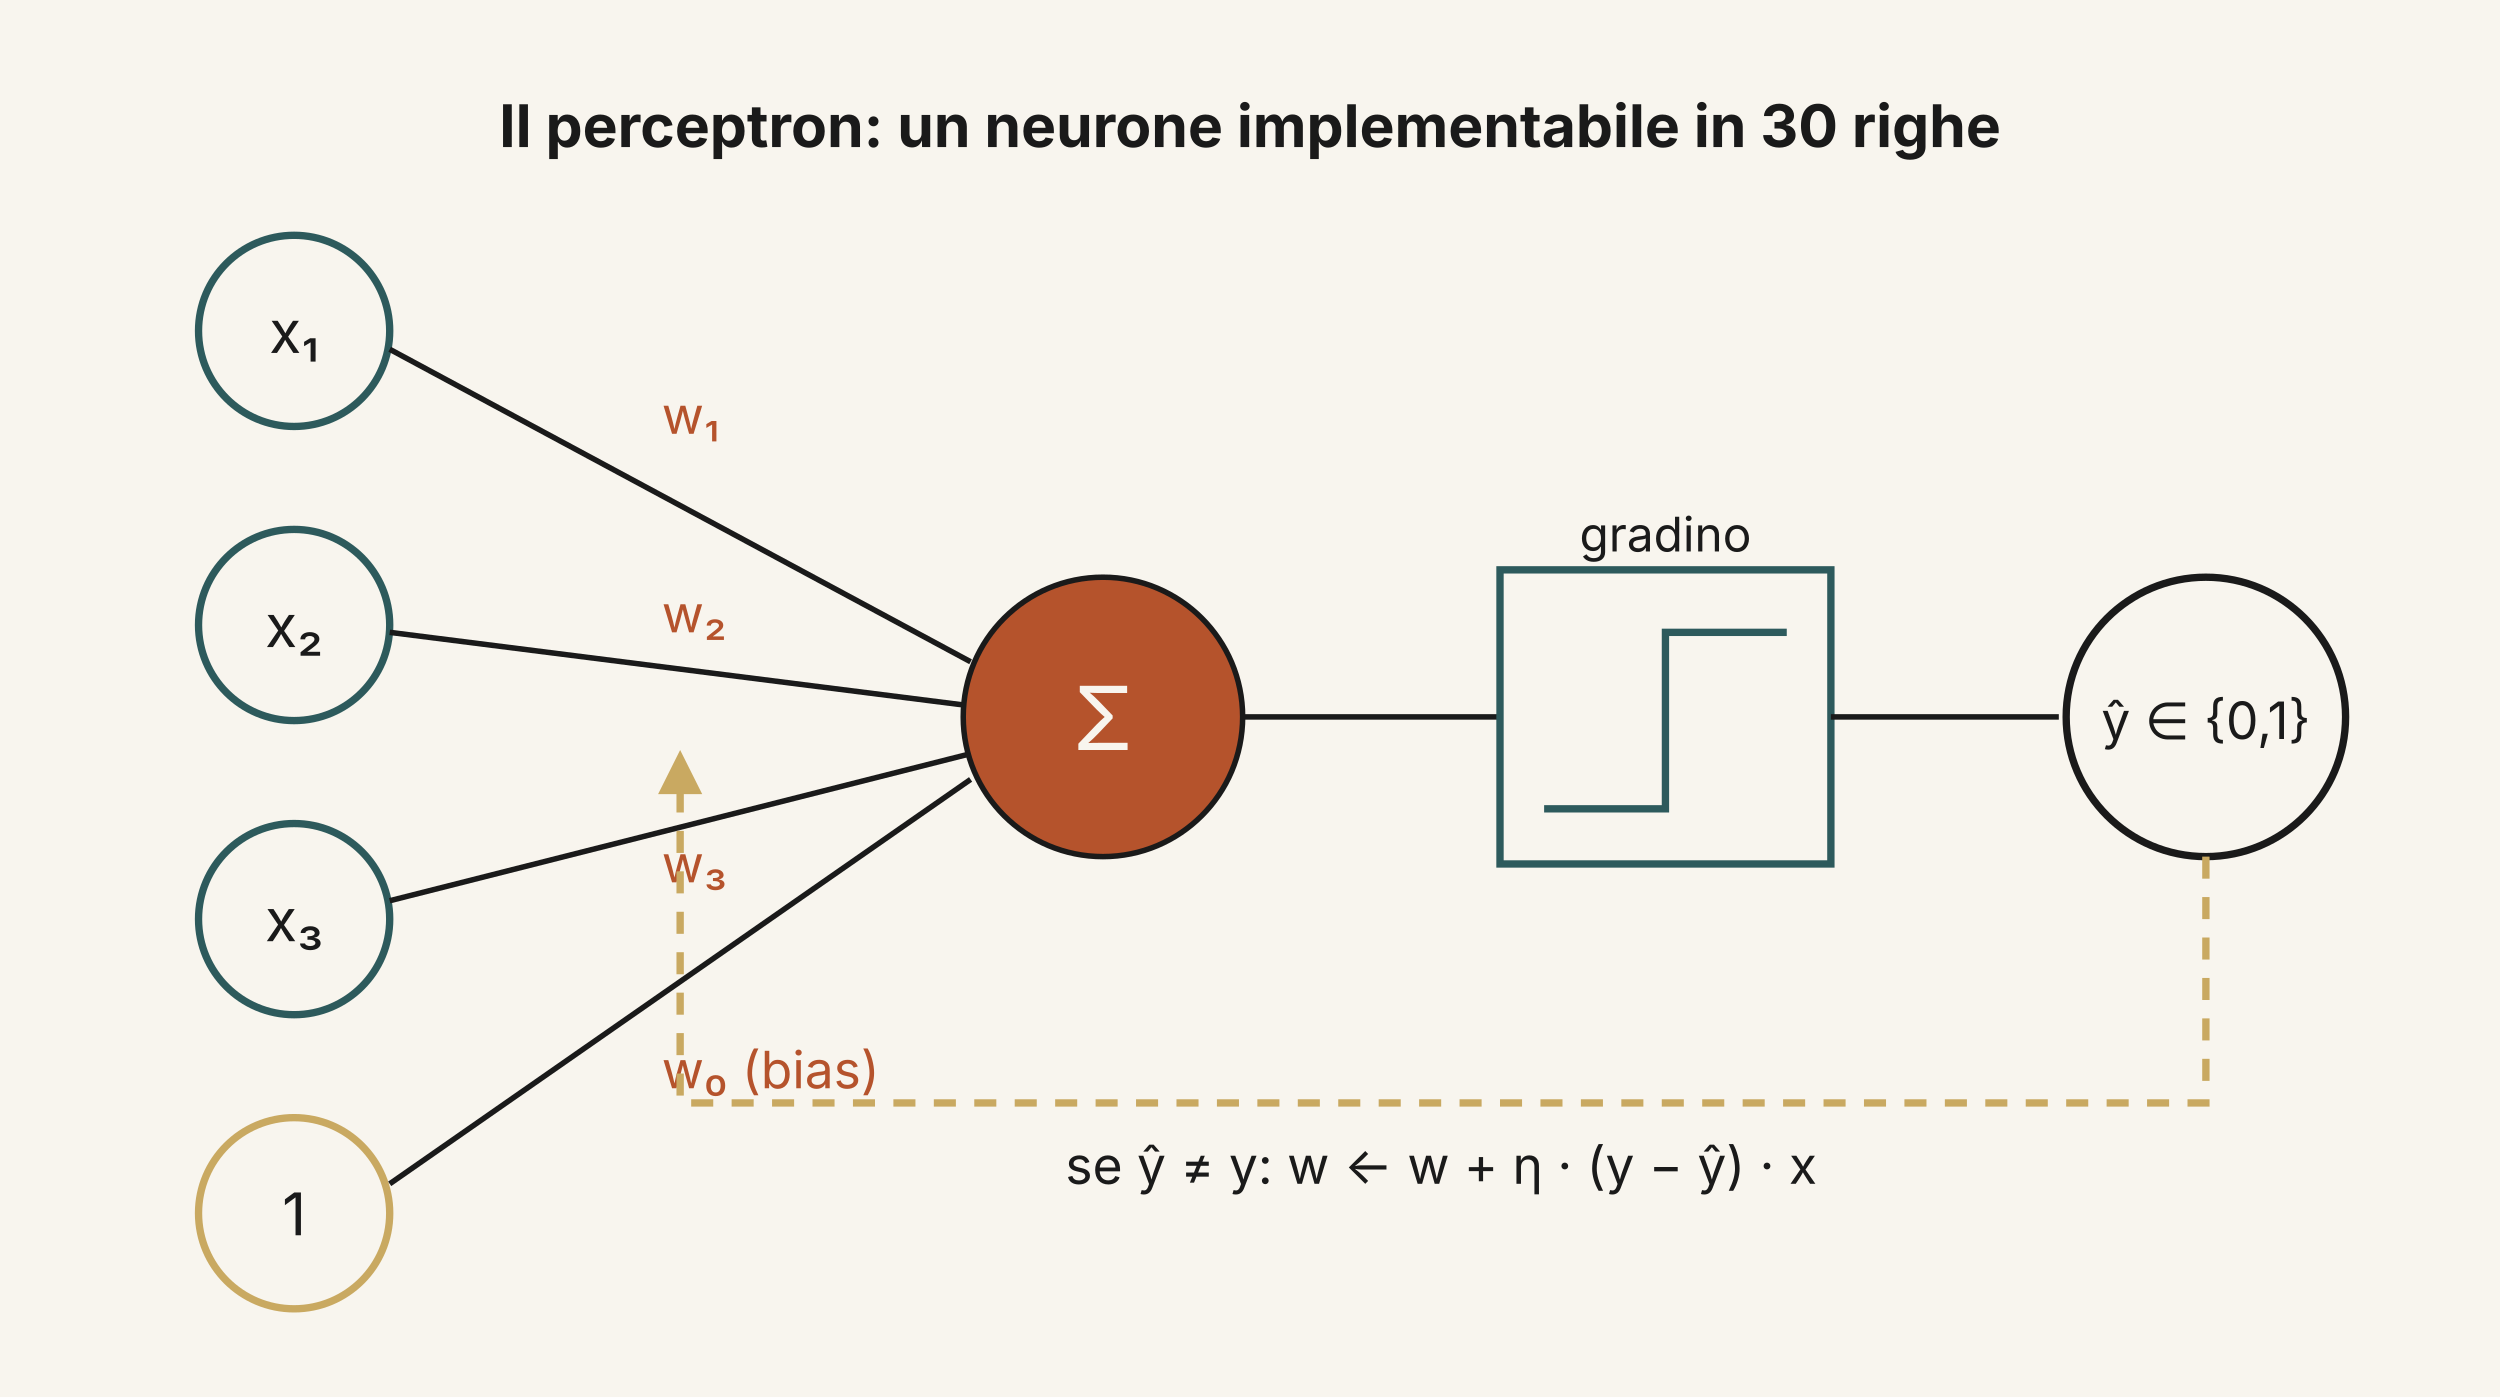
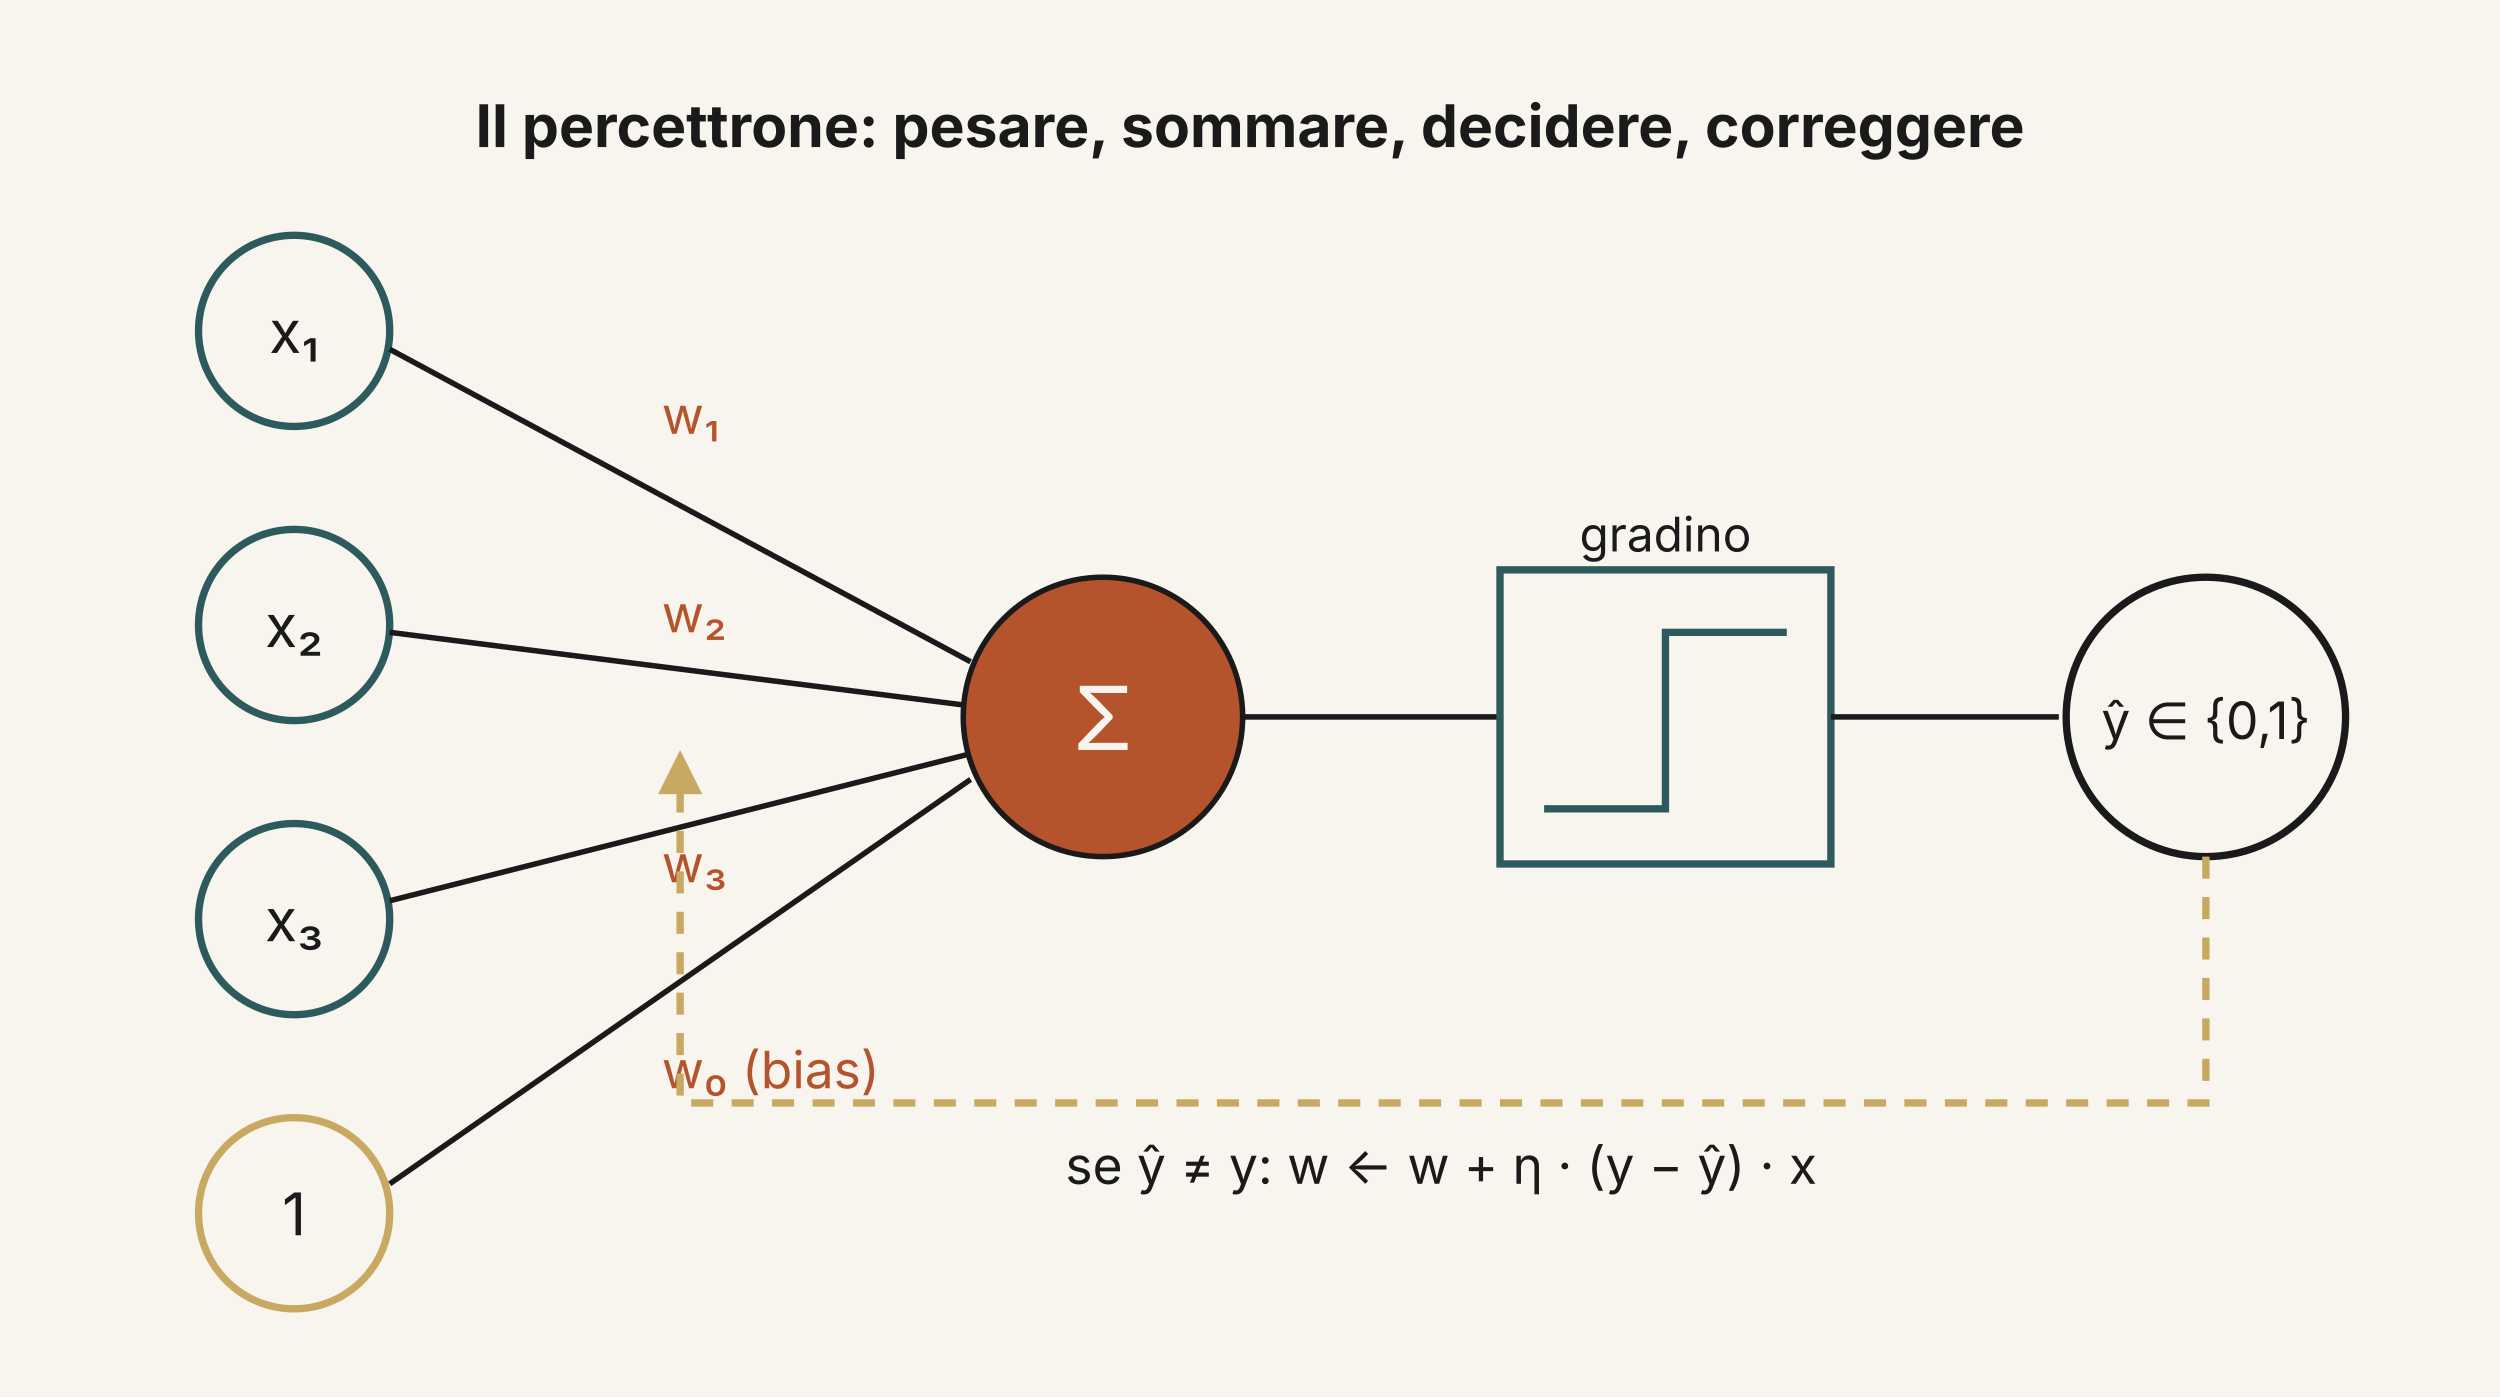
<svg xmlns="http://www.w3.org/2000/svg" viewBox="0 0 680 380" width="100%" role="img" aria-label="Schema di un neurone artificiale: ingressi pesati, somma, funzione gradino, uscita e retroazione di aggiornamento dei pesi">
  <rect x="0" y="0" width="680" height="380" fill="#F8F5EE" />
  <circle cx="80" cy="90" r="26" fill="#F8F5EE" stroke="#2D5A5C" stroke-width="2" />
  <text x="80" y="96" font-family="Inter, system-ui, sans-serif" font-size="16" fill="#1A1A1A" text-anchor="middle">x₁</text>
  <circle cx="80" cy="170" r="26" fill="#F8F5EE" stroke="#2D5A5C" stroke-width="2" />
  <text x="80" y="176" font-family="Inter, system-ui, sans-serif" font-size="16" fill="#1A1A1A" text-anchor="middle">x₂</text>
  <circle cx="80" cy="250" r="26" fill="#F8F5EE" stroke="#2D5A5C" stroke-width="2" />
  <text x="80" y="256" font-family="Inter, system-ui, sans-serif" font-size="16" fill="#1A1A1A" text-anchor="middle">x₃</text>
  <circle cx="80" cy="330" r="26" fill="#F8F5EE" stroke="#C9A961" stroke-width="2" />
  <text x="80" y="336" font-family="Inter, system-ui, sans-serif" font-size="16" fill="#1A1A1A" text-anchor="middle">1</text>
  <line x1="106" y1="95" x2="264" y2="180" stroke="#1A1A1A" stroke-width="1.5" />
  <text x="180" y="118" font-family="Inter, system-ui, sans-serif" font-size="14" fill="#B5532C">w₁</text>
  <line x1="106" y1="172" x2="264" y2="192" stroke="#1A1A1A" stroke-width="1.5" />
  <text x="180" y="172" font-family="Inter, system-ui, sans-serif" font-size="14" fill="#B5532C">w₂</text>
  <line x1="106" y1="245" x2="264" y2="205" stroke="#1A1A1A" stroke-width="1.5" />
  <text x="180" y="240" font-family="Inter, system-ui, sans-serif" font-size="14" fill="#B5532C">w₃</text>
  <line x1="106" y1="322" x2="264" y2="212" stroke="#1A1A1A" stroke-width="1.5" />
  <text x="180" y="296" font-family="Inter, system-ui, sans-serif" font-size="14" fill="#B5532C">w₀ (bias)</text>
  <circle cx="300" cy="195" r="38" fill="#B5532C" stroke="#1A1A1A" stroke-width="1.5" />
  <text x="300" y="204" font-family="Inter, system-ui, sans-serif" font-size="24" fill="#F8F5EE" text-anchor="middle">Σ</text>
  <line x1="338" y1="195" x2="408" y2="195" stroke="#1A1A1A" stroke-width="1.5" />
  <rect x="408" y="155" width="90" height="80" fill="#F8F5EE" stroke="#2D5A5C" stroke-width="2" />
  <polyline points="420,220 453,220 453,172 486,172" fill="none" stroke="#2D5A5C" stroke-width="2" />
  <text x="453" y="150" font-family="Inter, system-ui, sans-serif" font-size="13" fill="#1A1A1A" text-anchor="middle">gradino</text>
  <line x1="498" y1="195" x2="560" y2="195" stroke="#1A1A1A" stroke-width="1.5" />
  <circle cx="600" cy="195" r="38" fill="#F8F5EE" stroke="#1A1A1A" stroke-width="2" />
  <text x="600" y="201" font-family="Inter, system-ui, sans-serif" font-size="14" fill="#1A1A1A" text-anchor="middle">ŷ ∈ {0,1}</text>
  <path d="M 600 233 L 600 300 L 185 300 L 185 210" fill="none" stroke="#C9A961" stroke-width="2" stroke-dasharray="6 5" />
  <polygon points="185,204 179,216 191,216" fill="#C9A961" />
  <text x="392" y="322" font-family="Inter, system-ui, sans-serif" font-size="14" fill="#1A1A1A" text-anchor="middle">se ŷ ≠ y: w ← w + η · (y − ŷ) · x</text>
-   <text x="340" y="40" font-family="Inter, system-ui, sans-serif" font-size="16" fill="#1A1A1A" text-anchor="middle" font-weight="bold">Il perceptron: un neurone implementabile in 30 righe</text>
+   <text x="340" y="40" font-family="Inter, system-ui, sans-serif" font-size="16" fill="#1A1A1A" text-anchor="middle" font-weight="bold">Il percettrone: pesare, sommare, decidere, correggere</text>
</svg>
